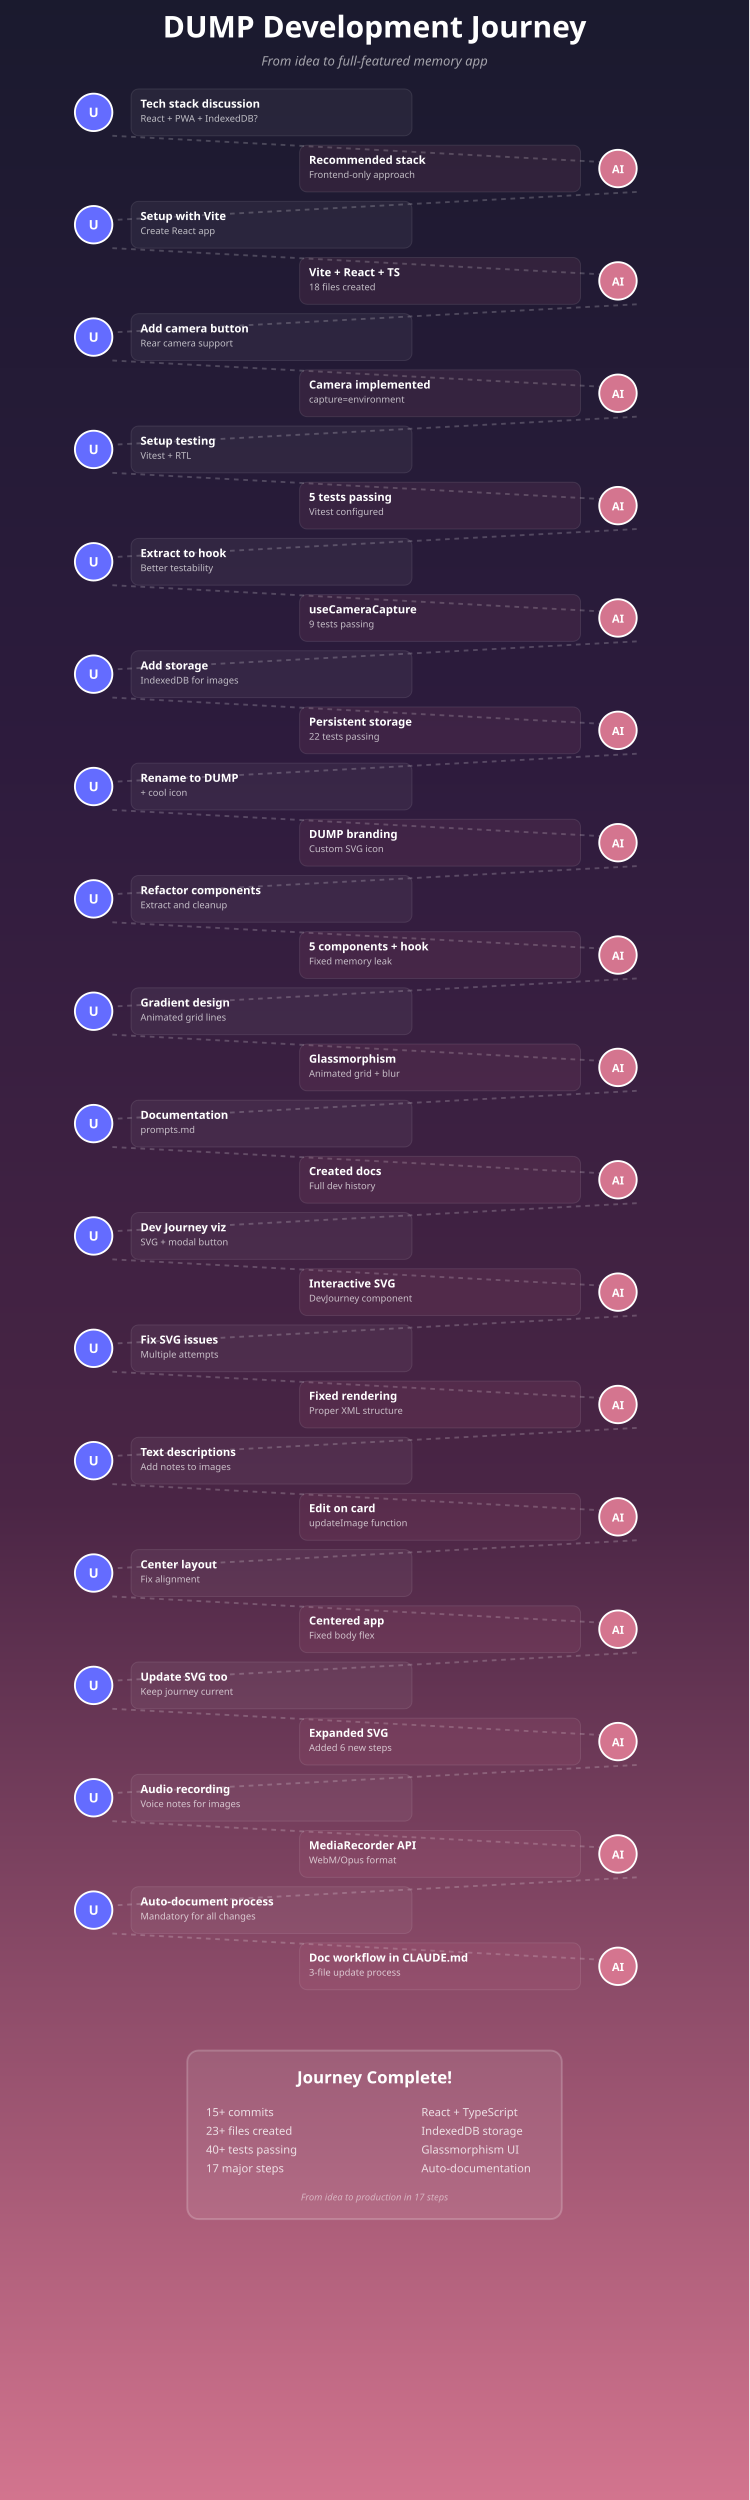
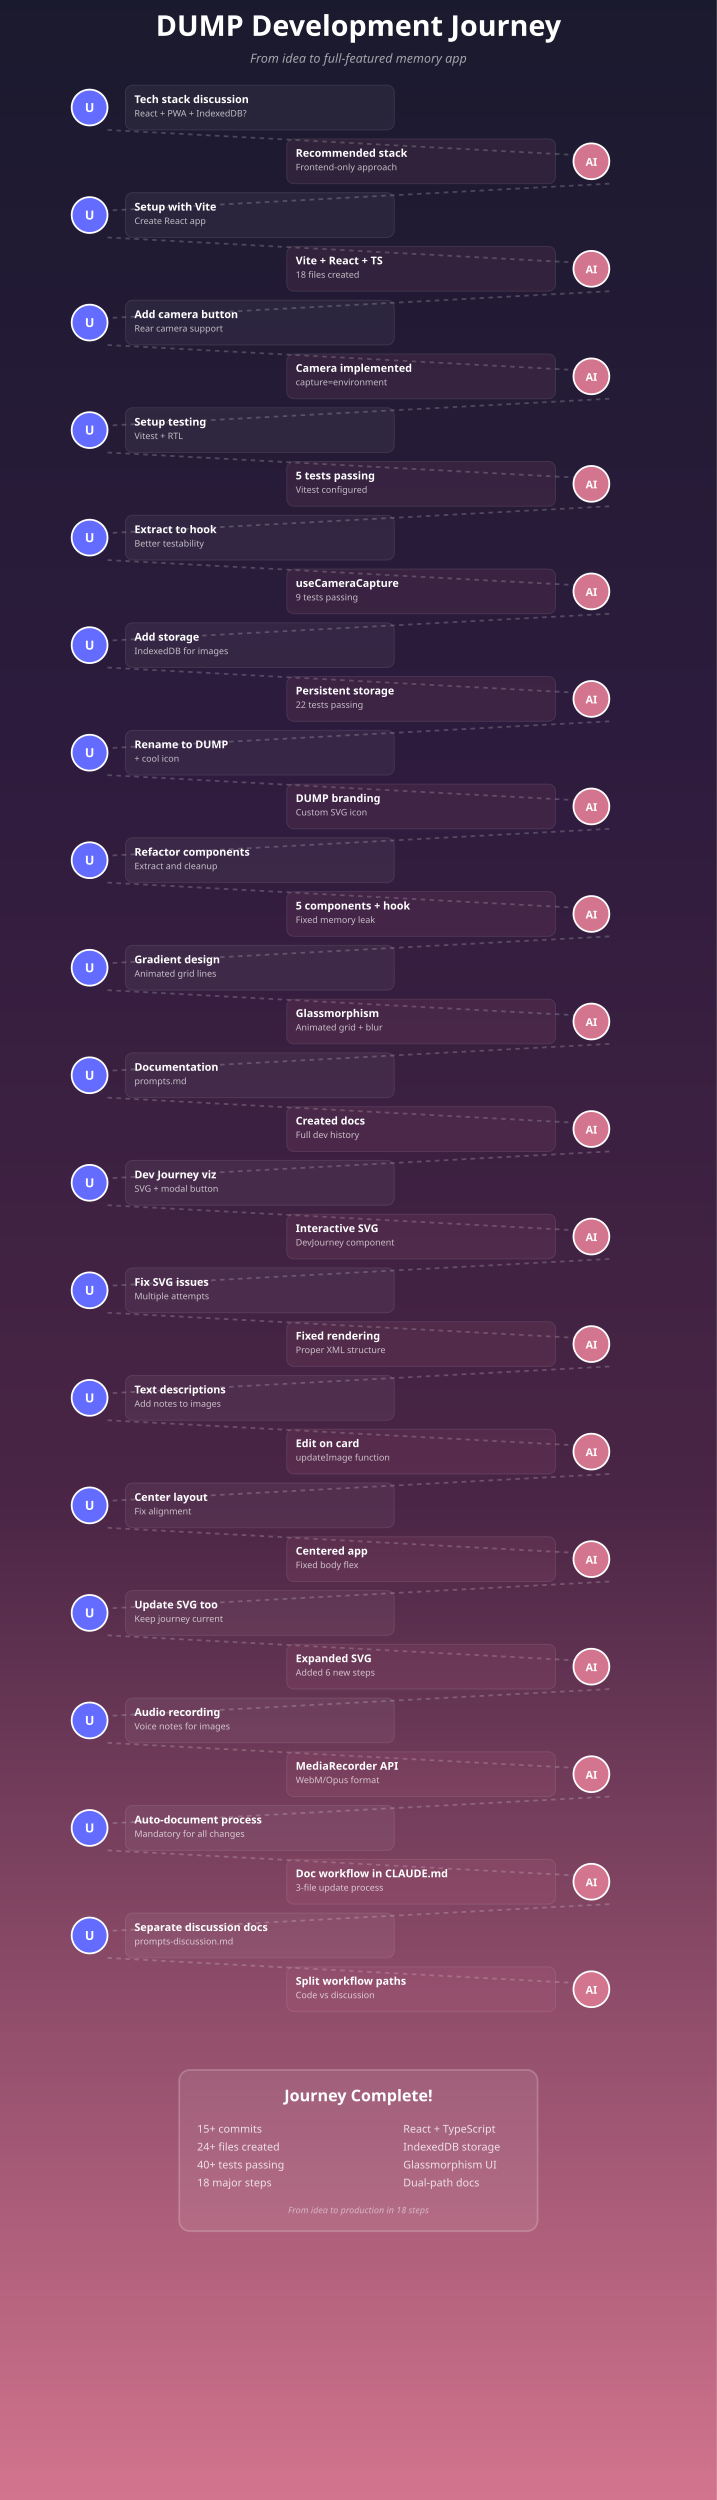
- <svg xmlns="http://www.w3.org/2000/svg" viewBox="0 0 800 2670" width="800" height="2670">
+ <svg xmlns="http://www.w3.org/2000/svg" viewBox="0 0 800 2790" width="800" height="2790">
  <defs>
    <linearGradient id="bgGradient" x1="0%" y1="0%" x2="0%" y2="100%">
      <stop offset="0%" style="stop-color:#1a1a2e;stop-opacity:1" />
      <stop offset="30%" style="stop-color:#2d1b3d;stop-opacity:1" />
      <stop offset="60%" style="stop-color:#4a2545;stop-opacity:1" />
      <stop offset="100%" style="stop-color:#d4758f;stop-opacity:1" />
    </linearGradient>
  </defs>
-   <rect width="800" height="2670" fill="url(#bgGradient)" />
+   <rect width="800" height="2790" fill="url(#bgGradient)" />
  <text x="400" y="40" font-size="32" font-weight="900" fill="#fff" text-anchor="middle" font-family="system-ui, sans-serif">
    DUMP Development Journey
  </text>
  <text x="400" y="70" font-size="14" fill="rgba(255,255,255,0.6)" text-anchor="middle" font-style="italic" font-family="system-ui, sans-serif">
    From idea to full-featured memory app
  </text>
  <g transform="translate(100, 120)">
    <circle r="20" fill="#646cff" stroke="#fff" stroke-width="2" />
    <text x="0" y="5" font-size="14" fill="#fff" text-anchor="middle" font-weight="bold" font-family="system-ui, sans-serif">U</text>
    <rect x="40" y="-25" width="300" height="50" rx="8" fill="rgba(255,255,255,0.05)" stroke="rgba(255,255,255,0.1)" />
    <text x="50" y="-5" font-size="12" fill="#fff" font-weight="600" font-family="system-ui, sans-serif">Tech stack discussion</text>
    <text x="50" y="10" font-size="10" fill="rgba(255,255,255,0.7)" font-family="system-ui, sans-serif">React + PWA + IndexedDB?</text>
  </g>
  <line x1="120" y1="145" x2="680" y2="175" stroke="rgba(255,255,255,0.2)" stroke-width="2" stroke-dasharray="5,5" />
  <g transform="translate(660, 180)">
    <circle r="20" fill="#d4758f" stroke="#fff" stroke-width="2" />
    <text x="0" y="5" font-size="12" fill="#fff" text-anchor="middle" font-weight="bold" font-family="system-ui, sans-serif">AI</text>
    <rect x="-340" y="-25" width="300" height="50" rx="8" fill="rgba(212,117,143,0.1)" stroke="rgba(255,255,255,0.1)" />
    <text x="-330" y="-5" font-size="12" fill="#fff" font-weight="600" font-family="system-ui, sans-serif">Recommended stack</text>
    <text x="-330" y="10" font-size="10" fill="rgba(255,255,255,0.7)" font-family="system-ui, sans-serif">Frontend-only approach</text>
  </g>
  <line x1="680" y1="205" x2="120" y2="235" stroke="rgba(255,255,255,0.2)" stroke-width="2" stroke-dasharray="5,5" />
  <g transform="translate(100, 240)">
    <circle r="20" fill="#646cff" stroke="#fff" stroke-width="2" />
    <text x="0" y="5" font-size="14" fill="#fff" text-anchor="middle" font-weight="bold" font-family="system-ui, sans-serif">U</text>
    <rect x="40" y="-25" width="300" height="50" rx="8" fill="rgba(255,255,255,0.05)" stroke="rgba(255,255,255,0.1)" />
    <text x="50" y="-5" font-size="12" fill="#fff" font-weight="600" font-family="system-ui, sans-serif">Setup with Vite</text>
    <text x="50" y="10" font-size="10" fill="rgba(255,255,255,0.7)" font-family="system-ui, sans-serif">Create React app</text>
  </g>
  <line x1="120" y1="265" x2="680" y2="295" stroke="rgba(255,255,255,0.2)" stroke-width="2" stroke-dasharray="5,5" />
  <g transform="translate(660, 300)">
    <circle r="20" fill="#d4758f" stroke="#fff" stroke-width="2" />
    <text x="0" y="5" font-size="12" fill="#fff" text-anchor="middle" font-weight="bold" font-family="system-ui, sans-serif">AI</text>
    <rect x="-340" y="-25" width="300" height="50" rx="8" fill="rgba(212,117,143,0.1)" stroke="rgba(255,255,255,0.1)" />
    <text x="-330" y="-5" font-size="12" fill="#fff" font-weight="600" font-family="system-ui, sans-serif">Vite + React + TS</text>
    <text x="-330" y="10" font-size="10" fill="rgba(255,255,255,0.7)" font-family="system-ui, sans-serif">18 files created</text>
  </g>
  <line x1="680" y1="325" x2="120" y2="355" stroke="rgba(255,255,255,0.2)" stroke-width="2" stroke-dasharray="5,5" />
  <g transform="translate(100, 360)">
    <circle r="20" fill="#646cff" stroke="#fff" stroke-width="2" />
    <text x="0" y="5" font-size="14" fill="#fff" text-anchor="middle" font-weight="bold" font-family="system-ui, sans-serif">U</text>
    <rect x="40" y="-25" width="300" height="50" rx="8" fill="rgba(255,255,255,0.05)" stroke="rgba(255,255,255,0.1)" />
    <text x="50" y="-5" font-size="12" fill="#fff" font-weight="600" font-family="system-ui, sans-serif">Add camera button</text>
    <text x="50" y="10" font-size="10" fill="rgba(255,255,255,0.7)" font-family="system-ui, sans-serif">Rear camera support</text>
  </g>
  <line x1="120" y1="385" x2="680" y2="415" stroke="rgba(255,255,255,0.2)" stroke-width="2" stroke-dasharray="5,5" />
  <g transform="translate(660, 420)">
    <circle r="20" fill="#d4758f" stroke="#fff" stroke-width="2" />
    <text x="0" y="5" font-size="12" fill="#fff" text-anchor="middle" font-weight="bold" font-family="system-ui, sans-serif">AI</text>
    <rect x="-340" y="-25" width="300" height="50" rx="8" fill="rgba(212,117,143,0.1)" stroke="rgba(255,255,255,0.1)" />
    <text x="-330" y="-5" font-size="12" fill="#fff" font-weight="600" font-family="system-ui, sans-serif">Camera implemented</text>
    <text x="-330" y="10" font-size="10" fill="rgba(255,255,255,0.7)" font-family="system-ui, sans-serif">capture=environment</text>
  </g>
  <line x1="680" y1="445" x2="120" y2="475" stroke="rgba(255,255,255,0.2)" stroke-width="2" stroke-dasharray="5,5" />
  <g transform="translate(100, 480)">
    <circle r="20" fill="#646cff" stroke="#fff" stroke-width="2" />
    <text x="0" y="5" font-size="14" fill="#fff" text-anchor="middle" font-weight="bold" font-family="system-ui, sans-serif">U</text>
    <rect x="40" y="-25" width="300" height="50" rx="8" fill="rgba(255,255,255,0.05)" stroke="rgba(255,255,255,0.1)" />
    <text x="50" y="-5" font-size="12" fill="#fff" font-weight="600" font-family="system-ui, sans-serif">Setup testing</text>
    <text x="50" y="10" font-size="10" fill="rgba(255,255,255,0.7)" font-family="system-ui, sans-serif">Vitest + RTL</text>
  </g>
  <line x1="120" y1="505" x2="680" y2="535" stroke="rgba(255,255,255,0.2)" stroke-width="2" stroke-dasharray="5,5" />
  <g transform="translate(660, 540)">
    <circle r="20" fill="#d4758f" stroke="#fff" stroke-width="2" />
    <text x="0" y="5" font-size="12" fill="#fff" text-anchor="middle" font-weight="bold" font-family="system-ui, sans-serif">AI</text>
    <rect x="-340" y="-25" width="300" height="50" rx="8" fill="rgba(212,117,143,0.1)" stroke="rgba(255,255,255,0.1)" />
    <text x="-330" y="-5" font-size="12" fill="#fff" font-weight="600" font-family="system-ui, sans-serif">5 tests passing</text>
    <text x="-330" y="10" font-size="10" fill="rgba(255,255,255,0.7)" font-family="system-ui, sans-serif">Vitest configured</text>
  </g>
  <line x1="680" y1="565" x2="120" y2="595" stroke="rgba(255,255,255,0.2)" stroke-width="2" stroke-dasharray="5,5" />
  <g transform="translate(100, 600)">
    <circle r="20" fill="#646cff" stroke="#fff" stroke-width="2" />
    <text x="0" y="5" font-size="14" fill="#fff" text-anchor="middle" font-weight="bold" font-family="system-ui, sans-serif">U</text>
    <rect x="40" y="-25" width="300" height="50" rx="8" fill="rgba(255,255,255,0.05)" stroke="rgba(255,255,255,0.1)" />
    <text x="50" y="-5" font-size="12" fill="#fff" font-weight="600" font-family="system-ui, sans-serif">Extract to hook</text>
    <text x="50" y="10" font-size="10" fill="rgba(255,255,255,0.7)" font-family="system-ui, sans-serif">Better testability</text>
  </g>
  <line x1="120" y1="625" x2="680" y2="655" stroke="rgba(255,255,255,0.2)" stroke-width="2" stroke-dasharray="5,5" />
  <g transform="translate(660, 660)">
    <circle r="20" fill="#d4758f" stroke="#fff" stroke-width="2" />
    <text x="0" y="5" font-size="12" fill="#fff" text-anchor="middle" font-weight="bold" font-family="system-ui, sans-serif">AI</text>
    <rect x="-340" y="-25" width="300" height="50" rx="8" fill="rgba(212,117,143,0.1)" stroke="rgba(255,255,255,0.1)" />
    <text x="-330" y="-5" font-size="12" fill="#fff" font-weight="600" font-family="system-ui, sans-serif">useCameraCapture</text>
    <text x="-330" y="10" font-size="10" fill="rgba(255,255,255,0.7)" font-family="system-ui, sans-serif">9 tests passing</text>
  </g>
  <line x1="680" y1="685" x2="120" y2="715" stroke="rgba(255,255,255,0.2)" stroke-width="2" stroke-dasharray="5,5" />
  <g transform="translate(100, 720)">
    <circle r="20" fill="#646cff" stroke="#fff" stroke-width="2" />
    <text x="0" y="5" font-size="14" fill="#fff" text-anchor="middle" font-weight="bold" font-family="system-ui, sans-serif">U</text>
    <rect x="40" y="-25" width="300" height="50" rx="8" fill="rgba(255,255,255,0.05)" stroke="rgba(255,255,255,0.1)" />
    <text x="50" y="-5" font-size="12" fill="#fff" font-weight="600" font-family="system-ui, sans-serif">Add storage</text>
    <text x="50" y="10" font-size="10" fill="rgba(255,255,255,0.7)" font-family="system-ui, sans-serif">IndexedDB for images</text>
  </g>
  <line x1="120" y1="745" x2="680" y2="775" stroke="rgba(255,255,255,0.2)" stroke-width="2" stroke-dasharray="5,5" />
  <g transform="translate(660, 780)">
    <circle r="20" fill="#d4758f" stroke="#fff" stroke-width="2" />
    <text x="0" y="5" font-size="12" fill="#fff" text-anchor="middle" font-weight="bold" font-family="system-ui, sans-serif">AI</text>
    <rect x="-340" y="-25" width="300" height="50" rx="8" fill="rgba(212,117,143,0.1)" stroke="rgba(255,255,255,0.1)" />
    <text x="-330" y="-5" font-size="12" fill="#fff" font-weight="600" font-family="system-ui, sans-serif">Persistent storage</text>
    <text x="-330" y="10" font-size="10" fill="rgba(255,255,255,0.7)" font-family="system-ui, sans-serif">22 tests passing</text>
  </g>
  <line x1="680" y1="805" x2="120" y2="835" stroke="rgba(255,255,255,0.2)" stroke-width="2" stroke-dasharray="5,5" />
  <g transform="translate(100, 840)">
    <circle r="20" fill="#646cff" stroke="#fff" stroke-width="2" />
    <text x="0" y="5" font-size="14" fill="#fff" text-anchor="middle" font-weight="bold" font-family="system-ui, sans-serif">U</text>
    <rect x="40" y="-25" width="300" height="50" rx="8" fill="rgba(255,255,255,0.05)" stroke="rgba(255,255,255,0.1)" />
    <text x="50" y="-5" font-size="12" fill="#fff" font-weight="600" font-family="system-ui, sans-serif">Rename to DUMP</text>
    <text x="50" y="10" font-size="10" fill="rgba(255,255,255,0.7)" font-family="system-ui, sans-serif">+ cool icon</text>
  </g>
  <line x1="120" y1="865" x2="680" y2="895" stroke="rgba(255,255,255,0.2)" stroke-width="2" stroke-dasharray="5,5" />
  <g transform="translate(660, 900)">
    <circle r="20" fill="#d4758f" stroke="#fff" stroke-width="2" />
    <text x="0" y="5" font-size="12" fill="#fff" text-anchor="middle" font-weight="bold" font-family="system-ui, sans-serif">AI</text>
    <rect x="-340" y="-25" width="300" height="50" rx="8" fill="rgba(212,117,143,0.1)" stroke="rgba(255,255,255,0.1)" />
    <text x="-330" y="-5" font-size="12" fill="#fff" font-weight="600" font-family="system-ui, sans-serif">DUMP branding</text>
    <text x="-330" y="10" font-size="10" fill="rgba(255,255,255,0.7)" font-family="system-ui, sans-serif">Custom SVG icon</text>
  </g>
  <line x1="680" y1="925" x2="120" y2="955" stroke="rgba(255,255,255,0.2)" stroke-width="2" stroke-dasharray="5,5" />
  <g transform="translate(100, 960)">
    <circle r="20" fill="#646cff" stroke="#fff" stroke-width="2" />
    <text x="0" y="5" font-size="14" fill="#fff" text-anchor="middle" font-weight="bold" font-family="system-ui, sans-serif">U</text>
    <rect x="40" y="-25" width="300" height="50" rx="8" fill="rgba(255,255,255,0.05)" stroke="rgba(255,255,255,0.1)" />
    <text x="50" y="-5" font-size="12" fill="#fff" font-weight="600" font-family="system-ui, sans-serif">Refactor components</text>
    <text x="50" y="10" font-size="10" fill="rgba(255,255,255,0.7)" font-family="system-ui, sans-serif">Extract and cleanup</text>
  </g>
  <line x1="120" y1="985" x2="680" y2="1015" stroke="rgba(255,255,255,0.2)" stroke-width="2" stroke-dasharray="5,5" />
  <g transform="translate(660, 1020)">
    <circle r="20" fill="#d4758f" stroke="#fff" stroke-width="2" />
    <text x="0" y="5" font-size="12" fill="#fff" text-anchor="middle" font-weight="bold" font-family="system-ui, sans-serif">AI</text>
    <rect x="-340" y="-25" width="300" height="50" rx="8" fill="rgba(212,117,143,0.1)" stroke="rgba(255,255,255,0.1)" />
    <text x="-330" y="-5" font-size="12" fill="#fff" font-weight="600" font-family="system-ui, sans-serif">5 components + hook</text>
    <text x="-330" y="10" font-size="10" fill="rgba(255,255,255,0.7)" font-family="system-ui, sans-serif">Fixed memory leak</text>
  </g>
  <line x1="680" y1="1045" x2="120" y2="1075" stroke="rgba(255,255,255,0.2)" stroke-width="2" stroke-dasharray="5,5" />
  <g transform="translate(100, 1080)">
    <circle r="20" fill="#646cff" stroke="#fff" stroke-width="2" />
    <text x="0" y="5" font-size="14" fill="#fff" text-anchor="middle" font-weight="bold" font-family="system-ui, sans-serif">U</text>
    <rect x="40" y="-25" width="300" height="50" rx="8" fill="rgba(255,255,255,0.05)" stroke="rgba(255,255,255,0.1)" />
    <text x="50" y="-5" font-size="12" fill="#fff" font-weight="600" font-family="system-ui, sans-serif">Gradient design</text>
    <text x="50" y="10" font-size="10" fill="rgba(255,255,255,0.7)" font-family="system-ui, sans-serif">Animated grid lines</text>
  </g>
  <line x1="120" y1="1105" x2="680" y2="1135" stroke="rgba(255,255,255,0.2)" stroke-width="2" stroke-dasharray="5,5" />
  <g transform="translate(660, 1140)">
    <circle r="20" fill="#d4758f" stroke="#fff" stroke-width="2" />
    <text x="0" y="5" font-size="12" fill="#fff" text-anchor="middle" font-weight="bold" font-family="system-ui, sans-serif">AI</text>
    <rect x="-340" y="-25" width="300" height="50" rx="8" fill="rgba(212,117,143,0.1)" stroke="rgba(255,255,255,0.1)" />
    <text x="-330" y="-5" font-size="12" fill="#fff" font-weight="600" font-family="system-ui, sans-serif">Glassmorphism</text>
    <text x="-330" y="10" font-size="10" fill="rgba(255,255,255,0.7)" font-family="system-ui, sans-serif">Animated grid + blur</text>
  </g>
  <line x1="680" y1="1165" x2="120" y2="1195" stroke="rgba(255,255,255,0.2)" stroke-width="2" stroke-dasharray="5,5" />
  <g transform="translate(100, 1200)">
    <circle r="20" fill="#646cff" stroke="#fff" stroke-width="2" />
    <text x="0" y="5" font-size="14" fill="#fff" text-anchor="middle" font-weight="bold" font-family="system-ui, sans-serif">U</text>
    <rect x="40" y="-25" width="300" height="50" rx="8" fill="rgba(255,255,255,0.05)" stroke="rgba(255,255,255,0.1)" />
    <text x="50" y="-5" font-size="12" fill="#fff" font-weight="600" font-family="system-ui, sans-serif">Documentation</text>
    <text x="50" y="10" font-size="10" fill="rgba(255,255,255,0.7)" font-family="system-ui, sans-serif">prompts.md</text>
  </g>
  <line x1="120" y1="1225" x2="680" y2="1255" stroke="rgba(255,255,255,0.2)" stroke-width="2" stroke-dasharray="5,5" />
  <g transform="translate(660, 1260)">
    <circle r="20" fill="#d4758f" stroke="#fff" stroke-width="2" />
    <text x="0" y="5" font-size="12" fill="#fff" text-anchor="middle" font-weight="bold" font-family="system-ui, sans-serif">AI</text>
    <rect x="-340" y="-25" width="300" height="50" rx="8" fill="rgba(212,117,143,0.1)" stroke="rgba(255,255,255,0.1)" />
    <text x="-330" y="-5" font-size="12" fill="#fff" font-weight="600" font-family="system-ui, sans-serif">Created docs</text>
    <text x="-330" y="10" font-size="10" fill="rgba(255,255,255,0.7)" font-family="system-ui, sans-serif">Full dev history</text>
  </g>
  <line x1="680" y1="1285" x2="120" y2="1315" stroke="rgba(255,255,255,0.2)" stroke-width="2" stroke-dasharray="5,5" />
  <g transform="translate(100, 1320)">
    <circle r="20" fill="#646cff" stroke="#fff" stroke-width="2" />
    <text x="0" y="5" font-size="14" fill="#fff" text-anchor="middle" font-weight="bold" font-family="system-ui, sans-serif">U</text>
    <rect x="40" y="-25" width="300" height="50" rx="8" fill="rgba(255,255,255,0.05)" stroke="rgba(255,255,255,0.1)" />
    <text x="50" y="-5" font-size="12" fill="#fff" font-weight="600" font-family="system-ui, sans-serif">Dev Journey viz</text>
    <text x="50" y="10" font-size="10" fill="rgba(255,255,255,0.7)" font-family="system-ui, sans-serif">SVG + modal button</text>
  </g>
  <line x1="120" y1="1345" x2="680" y2="1375" stroke="rgba(255,255,255,0.2)" stroke-width="2" stroke-dasharray="5,5" />
  <g transform="translate(660, 1380)">
    <circle r="20" fill="#d4758f" stroke="#fff" stroke-width="2" />
    <text x="0" y="5" font-size="12" fill="#fff" text-anchor="middle" font-weight="bold" font-family="system-ui, sans-serif">AI</text>
    <rect x="-340" y="-25" width="300" height="50" rx="8" fill="rgba(212,117,143,0.1)" stroke="rgba(255,255,255,0.1)" />
    <text x="-330" y="-5" font-size="12" fill="#fff" font-weight="600" font-family="system-ui, sans-serif">Interactive SVG</text>
    <text x="-330" y="10" font-size="10" fill="rgba(255,255,255,0.7)" font-family="system-ui, sans-serif">DevJourney component</text>
  </g>
  <line x1="680" y1="1405" x2="120" y2="1435" stroke="rgba(255,255,255,0.2)" stroke-width="2" stroke-dasharray="5,5" />
  <g transform="translate(100, 1440)">
    <circle r="20" fill="#646cff" stroke="#fff" stroke-width="2" />
    <text x="0" y="5" font-size="14" fill="#fff" text-anchor="middle" font-weight="bold" font-family="system-ui, sans-serif">U</text>
    <rect x="40" y="-25" width="300" height="50" rx="8" fill="rgba(255,255,255,0.05)" stroke="rgba(255,255,255,0.1)" />
    <text x="50" y="-5" font-size="12" fill="#fff" font-weight="600" font-family="system-ui, sans-serif">Fix SVG issues</text>
    <text x="50" y="10" font-size="10" fill="rgba(255,255,255,0.7)" font-family="system-ui, sans-serif">Multiple attempts</text>
  </g>
  <line x1="120" y1="1465" x2="680" y2="1495" stroke="rgba(255,255,255,0.2)" stroke-width="2" stroke-dasharray="5,5" />
  <g transform="translate(660, 1500)">
    <circle r="20" fill="#d4758f" stroke="#fff" stroke-width="2" />
    <text x="0" y="5" font-size="12" fill="#fff" text-anchor="middle" font-weight="bold" font-family="system-ui, sans-serif">AI</text>
    <rect x="-340" y="-25" width="300" height="50" rx="8" fill="rgba(212,117,143,0.1)" stroke="rgba(255,255,255,0.1)" />
    <text x="-330" y="-5" font-size="12" fill="#fff" font-weight="600" font-family="system-ui, sans-serif">Fixed rendering</text>
    <text x="-330" y="10" font-size="10" fill="rgba(255,255,255,0.7)" font-family="system-ui, sans-serif">Proper XML structure</text>
  </g>
  <line x1="680" y1="1525" x2="120" y2="1555" stroke="rgba(255,255,255,0.2)" stroke-width="2" stroke-dasharray="5,5" />
  <g transform="translate(100, 1560)">
    <circle r="20" fill="#646cff" stroke="#fff" stroke-width="2" />
    <text x="0" y="5" font-size="14" fill="#fff" text-anchor="middle" font-weight="bold" font-family="system-ui, sans-serif">U</text>
    <rect x="40" y="-25" width="300" height="50" rx="8" fill="rgba(255,255,255,0.05)" stroke="rgba(255,255,255,0.1)" />
    <text x="50" y="-5" font-size="12" fill="#fff" font-weight="600" font-family="system-ui, sans-serif">Text descriptions</text>
    <text x="50" y="10" font-size="10" fill="rgba(255,255,255,0.7)" font-family="system-ui, sans-serif">Add notes to images</text>
  </g>
  <line x1="120" y1="1585" x2="680" y2="1615" stroke="rgba(255,255,255,0.2)" stroke-width="2" stroke-dasharray="5,5" />
  <g transform="translate(660, 1620)">
    <circle r="20" fill="#d4758f" stroke="#fff" stroke-width="2" />
    <text x="0" y="5" font-size="12" fill="#fff" text-anchor="middle" font-weight="bold" font-family="system-ui, sans-serif">AI</text>
    <rect x="-340" y="-25" width="300" height="50" rx="8" fill="rgba(212,117,143,0.1)" stroke="rgba(255,255,255,0.1)" />
    <text x="-330" y="-5" font-size="12" fill="#fff" font-weight="600" font-family="system-ui, sans-serif">Edit on card</text>
    <text x="-330" y="10" font-size="10" fill="rgba(255,255,255,0.7)" font-family="system-ui, sans-serif">updateImage function</text>
  </g>
  <line x1="680" y1="1645" x2="120" y2="1675" stroke="rgba(255,255,255,0.2)" stroke-width="2" stroke-dasharray="5,5" />
  <g transform="translate(100, 1680)">
    <circle r="20" fill="#646cff" stroke="#fff" stroke-width="2" />
    <text x="0" y="5" font-size="14" fill="#fff" text-anchor="middle" font-weight="bold" font-family="system-ui, sans-serif">U</text>
    <rect x="40" y="-25" width="300" height="50" rx="8" fill="rgba(255,255,255,0.05)" stroke="rgba(255,255,255,0.1)" />
    <text x="50" y="-5" font-size="12" fill="#fff" font-weight="600" font-family="system-ui, sans-serif">Center layout</text>
    <text x="50" y="10" font-size="10" fill="rgba(255,255,255,0.7)" font-family="system-ui, sans-serif">Fix alignment</text>
  </g>
  <line x1="120" y1="1705" x2="680" y2="1735" stroke="rgba(255,255,255,0.2)" stroke-width="2" stroke-dasharray="5,5" />
  <g transform="translate(660, 1740)">
    <circle r="20" fill="#d4758f" stroke="#fff" stroke-width="2" />
    <text x="0" y="5" font-size="12" fill="#fff" text-anchor="middle" font-weight="bold" font-family="system-ui, sans-serif">AI</text>
    <rect x="-340" y="-25" width="300" height="50" rx="8" fill="rgba(212,117,143,0.1)" stroke="rgba(255,255,255,0.1)" />
    <text x="-330" y="-5" font-size="12" fill="#fff" font-weight="600" font-family="system-ui, sans-serif">Centered app</text>
    <text x="-330" y="10" font-size="10" fill="rgba(255,255,255,0.7)" font-family="system-ui, sans-serif">Fixed body flex</text>
  </g>
  <line x1="680" y1="1765" x2="120" y2="1795" stroke="rgba(255,255,255,0.2)" stroke-width="2" stroke-dasharray="5,5" />
  <g transform="translate(100, 1800)">
    <circle r="20" fill="#646cff" stroke="#fff" stroke-width="2" />
    <text x="0" y="5" font-size="14" fill="#fff" text-anchor="middle" font-weight="bold" font-family="system-ui, sans-serif">U</text>
    <rect x="40" y="-25" width="300" height="50" rx="8" fill="rgba(255,255,255,0.05)" stroke="rgba(255,255,255,0.1)" />
    <text x="50" y="-5" font-size="12" fill="#fff" font-weight="600" font-family="system-ui, sans-serif">Update SVG too</text>
    <text x="50" y="10" font-size="10" fill="rgba(255,255,255,0.7)" font-family="system-ui, sans-serif">Keep journey current</text>
  </g>
  <line x1="120" y1="1825" x2="680" y2="1855" stroke="rgba(255,255,255,0.2)" stroke-width="2" stroke-dasharray="5,5" />
  <g transform="translate(660, 1860)">
    <circle r="20" fill="#d4758f" stroke="#fff" stroke-width="2" />
    <text x="0" y="5" font-size="12" fill="#fff" text-anchor="middle" font-weight="bold" font-family="system-ui, sans-serif">AI</text>
    <rect x="-340" y="-25" width="300" height="50" rx="8" fill="rgba(212,117,143,0.1)" stroke="rgba(255,255,255,0.1)" />
    <text x="-330" y="-5" font-size="12" fill="#fff" font-weight="600" font-family="system-ui, sans-serif">Expanded SVG</text>
    <text x="-330" y="10" font-size="10" fill="rgba(255,255,255,0.7)" font-family="system-ui, sans-serif">Added 6 new steps</text>
  </g>
  <line x1="680" y1="1885" x2="120" y2="1915" stroke="rgba(255,255,255,0.2)" stroke-width="2" stroke-dasharray="5,5" />
  <g transform="translate(100, 1920)">
    <circle r="20" fill="#646cff" stroke="#fff" stroke-width="2" />
    <text x="0" y="5" font-size="14" fill="#fff" text-anchor="middle" font-weight="bold" font-family="system-ui, sans-serif">U</text>
    <rect x="40" y="-25" width="300" height="50" rx="8" fill="rgba(255,255,255,0.05)" stroke="rgba(255,255,255,0.1)" />
    <text x="50" y="-5" font-size="12" fill="#fff" font-weight="600" font-family="system-ui, sans-serif">Audio recording</text>
    <text x="50" y="10" font-size="10" fill="rgba(255,255,255,0.7)" font-family="system-ui, sans-serif">Voice notes for images</text>
  </g>
  <line x1="120" y1="1945" x2="680" y2="1975" stroke="rgba(255,255,255,0.2)" stroke-width="2" stroke-dasharray="5,5" />
  <g transform="translate(660, 1980)">
    <circle r="20" fill="#d4758f" stroke="#fff" stroke-width="2" />
    <text x="0" y="5" font-size="12" fill="#fff" text-anchor="middle" font-weight="bold" font-family="system-ui, sans-serif">AI</text>
    <rect x="-340" y="-25" width="300" height="50" rx="8" fill="rgba(212,117,143,0.1)" stroke="rgba(255,255,255,0.1)" />
    <text x="-330" y="-5" font-size="12" fill="#fff" font-weight="600" font-family="system-ui, sans-serif">MediaRecorder API</text>
    <text x="-330" y="10" font-size="10" fill="rgba(255,255,255,0.7)" font-family="system-ui, sans-serif">WebM/Opus format</text>
  </g>
  <line x1="680" y1="2005" x2="120" y2="2035" stroke="rgba(255,255,255,0.2)" stroke-width="2" stroke-dasharray="5,5" />
  <g transform="translate(100, 2040)">
    <circle r="20" fill="#646cff" stroke="#fff" stroke-width="2" />
    <text x="0" y="5" font-size="14" fill="#fff" text-anchor="middle" font-weight="bold" font-family="system-ui, sans-serif">U</text>
    <rect x="40" y="-25" width="300" height="50" rx="8" fill="rgba(255,255,255,0.05)" stroke="rgba(255,255,255,0.1)" />
    <text x="50" y="-5" font-size="12" fill="#fff" font-weight="600" font-family="system-ui, sans-serif">Auto-document process</text>
    <text x="50" y="10" font-size="10" fill="rgba(255,255,255,0.7)" font-family="system-ui, sans-serif">Mandatory for all changes</text>
  </g>
  <line x1="120" y1="2065" x2="680" y2="2095" stroke="rgba(255,255,255,0.2)" stroke-width="2" stroke-dasharray="5,5" />
  <g transform="translate(660, 2100)">
    <circle r="20" fill="#d4758f" stroke="#fff" stroke-width="2" />
    <text x="0" y="5" font-size="12" fill="#fff" text-anchor="middle" font-weight="bold" font-family="system-ui, sans-serif">AI</text>
    <rect x="-340" y="-25" width="300" height="50" rx="8" fill="rgba(212,117,143,0.1)" stroke="rgba(255,255,255,0.1)" />
    <text x="-330" y="-5" font-size="12" fill="#fff" font-weight="600" font-family="system-ui, sans-serif">Doc workflow in CLAUDE.md</text>
    <text x="-330" y="10" font-size="10" fill="rgba(255,255,255,0.7)" font-family="system-ui, sans-serif">3-file update process</text>
  </g>
-   <rect x="200" y="2190" width="400" height="180" rx="12" fill="rgba(255,255,255,0.08)" stroke="rgba(255,255,255,0.2)" stroke-width="2" />
-   <text x="400" y="2225" font-size="18" font-weight="700" fill="#fff" text-anchor="middle" font-family="system-ui, sans-serif">Journey Complete!</text>
-   <text x="220" y="2260" font-size="12" fill="rgba(255,255,255,0.8)" font-family="system-ui, sans-serif">15+ commits</text>
-   <text x="220" y="2280" font-size="12" fill="rgba(255,255,255,0.8)" font-family="system-ui, sans-serif">23+ files created</text>
-   <text x="220" y="2300" font-size="12" fill="rgba(255,255,255,0.8)" font-family="system-ui, sans-serif">40+ tests passing</text>
-   <text x="220" y="2320" font-size="12" fill="rgba(255,255,255,0.8)" font-family="system-ui, sans-serif">17 major steps</text>
-   <text x="450" y="2260" font-size="12" fill="rgba(255,255,255,0.8)" font-family="system-ui, sans-serif">React + TypeScript</text>
-   <text x="450" y="2280" font-size="12" fill="rgba(255,255,255,0.8)" font-family="system-ui, sans-serif">IndexedDB storage</text>
-   <text x="450" y="2300" font-size="12" fill="rgba(255,255,255,0.8)" font-family="system-ui, sans-serif">Glassmorphism UI</text>
-   <text x="450" y="2320" font-size="12" fill="rgba(255,255,255,0.8)" font-family="system-ui, sans-serif">Auto-documentation</text>
-   <text x="400" y="2350" font-size="10" fill="rgba(255,255,255,0.5)" text-anchor="middle" font-style="italic" font-family="system-ui, sans-serif">
-     From idea to production in 17 steps
+   <line x1="680" y1="2125" x2="120" y2="2155" stroke="rgba(255,255,255,0.2)" stroke-width="2" stroke-dasharray="5,5" />
+   <g transform="translate(100, 2160)">
+     <circle r="20" fill="#646cff" stroke="#fff" stroke-width="2" />
+     <text x="0" y="5" font-size="14" fill="#fff" text-anchor="middle" font-weight="bold" font-family="system-ui, sans-serif">U</text>
+     <rect x="40" y="-25" width="300" height="50" rx="8" fill="rgba(255,255,255,0.05)" stroke="rgba(255,255,255,0.1)" />
+     <text x="50" y="-5" font-size="12" fill="#fff" font-weight="600" font-family="system-ui, sans-serif">Separate discussion docs</text>
+     <text x="50" y="10" font-size="10" fill="rgba(255,255,255,0.7)" font-family="system-ui, sans-serif">prompts-discussion.md</text>
+   </g>
+   <line x1="120" y1="2185" x2="680" y2="2215" stroke="rgba(255,255,255,0.2)" stroke-width="2" stroke-dasharray="5,5" />
+   <g transform="translate(660, 2220)">
+     <circle r="20" fill="#d4758f" stroke="#fff" stroke-width="2" />
+     <text x="0" y="5" font-size="12" fill="#fff" text-anchor="middle" font-weight="bold" font-family="system-ui, sans-serif">AI</text>
+     <rect x="-340" y="-25" width="300" height="50" rx="8" fill="rgba(212,117,143,0.1)" stroke="rgba(255,255,255,0.1)" />
+     <text x="-330" y="-5" font-size="12" fill="#fff" font-weight="600" font-family="system-ui, sans-serif">Split workflow paths</text>
+     <text x="-330" y="10" font-size="10" fill="rgba(255,255,255,0.7)" font-family="system-ui, sans-serif">Code vs discussion</text>
+   </g>
+   <rect x="200" y="2310" width="400" height="180" rx="12" fill="rgba(255,255,255,0.08)" stroke="rgba(255,255,255,0.2)" stroke-width="2" />
+   <text x="400" y="2345" font-size="18" font-weight="700" fill="#fff" text-anchor="middle" font-family="system-ui, sans-serif">Journey Complete!</text>
+   <text x="220" y="2380" font-size="12" fill="rgba(255,255,255,0.8)" font-family="system-ui, sans-serif">15+ commits</text>
+   <text x="220" y="2400" font-size="12" fill="rgba(255,255,255,0.8)" font-family="system-ui, sans-serif">24+ files created</text>
+   <text x="220" y="2420" font-size="12" fill="rgba(255,255,255,0.8)" font-family="system-ui, sans-serif">40+ tests passing</text>
+   <text x="220" y="2440" font-size="12" fill="rgba(255,255,255,0.8)" font-family="system-ui, sans-serif">18 major steps</text>
+   <text x="450" y="2380" font-size="12" fill="rgba(255,255,255,0.8)" font-family="system-ui, sans-serif">React + TypeScript</text>
+   <text x="450" y="2400" font-size="12" fill="rgba(255,255,255,0.8)" font-family="system-ui, sans-serif">IndexedDB storage</text>
+   <text x="450" y="2420" font-size="12" fill="rgba(255,255,255,0.8)" font-family="system-ui, sans-serif">Glassmorphism UI</text>
+   <text x="450" y="2440" font-size="12" fill="rgba(255,255,255,0.8)" font-family="system-ui, sans-serif">Dual-path docs</text>
+   <text x="400" y="2470" font-size="10" fill="rgba(255,255,255,0.5)" text-anchor="middle" font-style="italic" font-family="system-ui, sans-serif">
+     From idea to production in 18 steps
  </text>
</svg>
